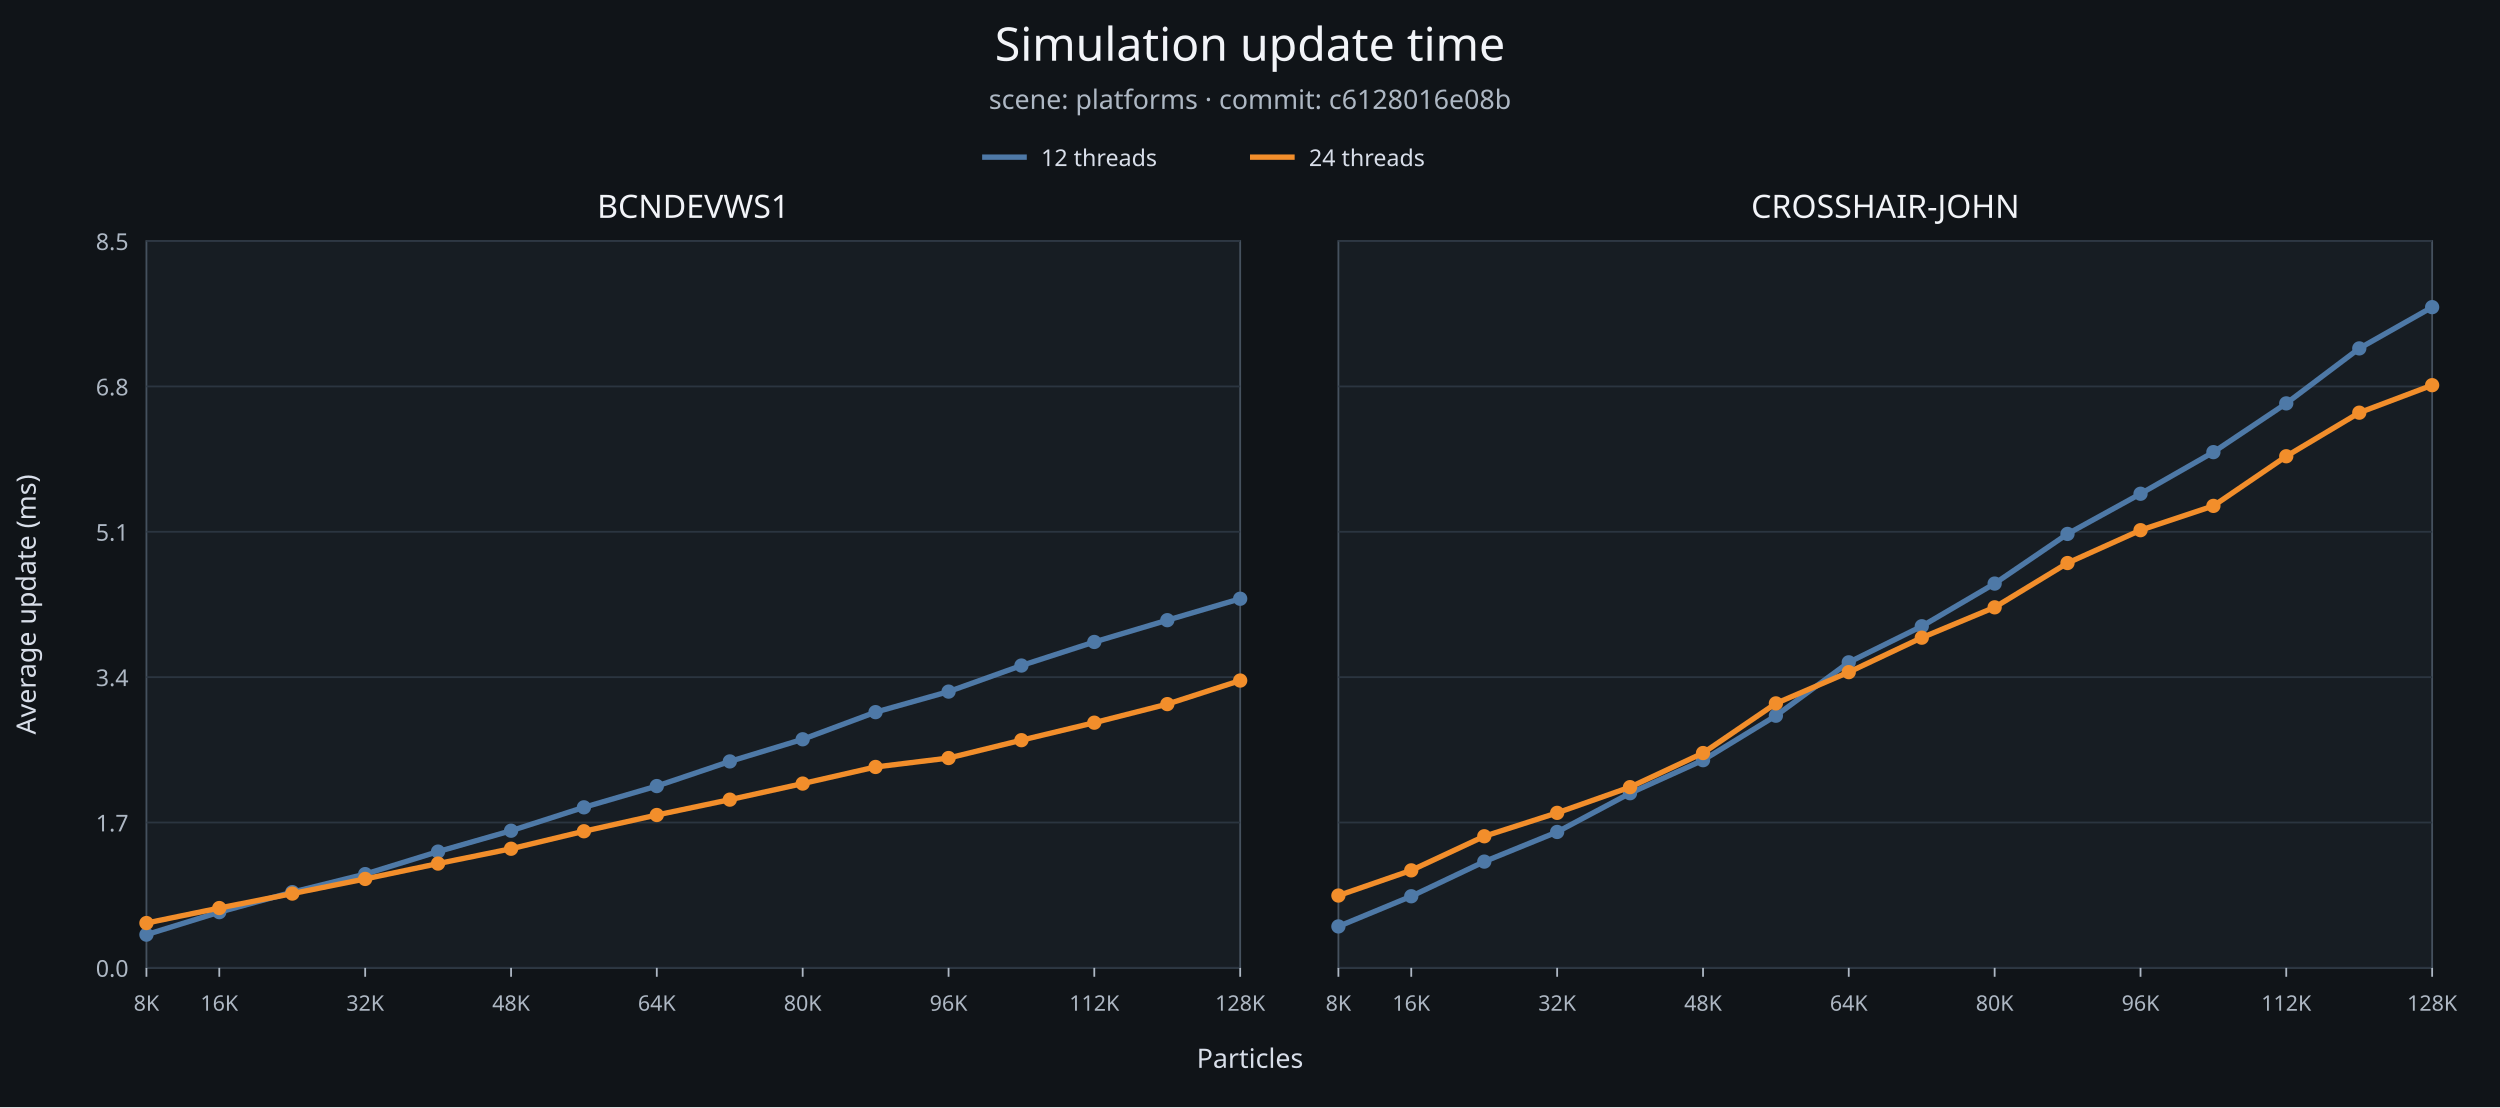
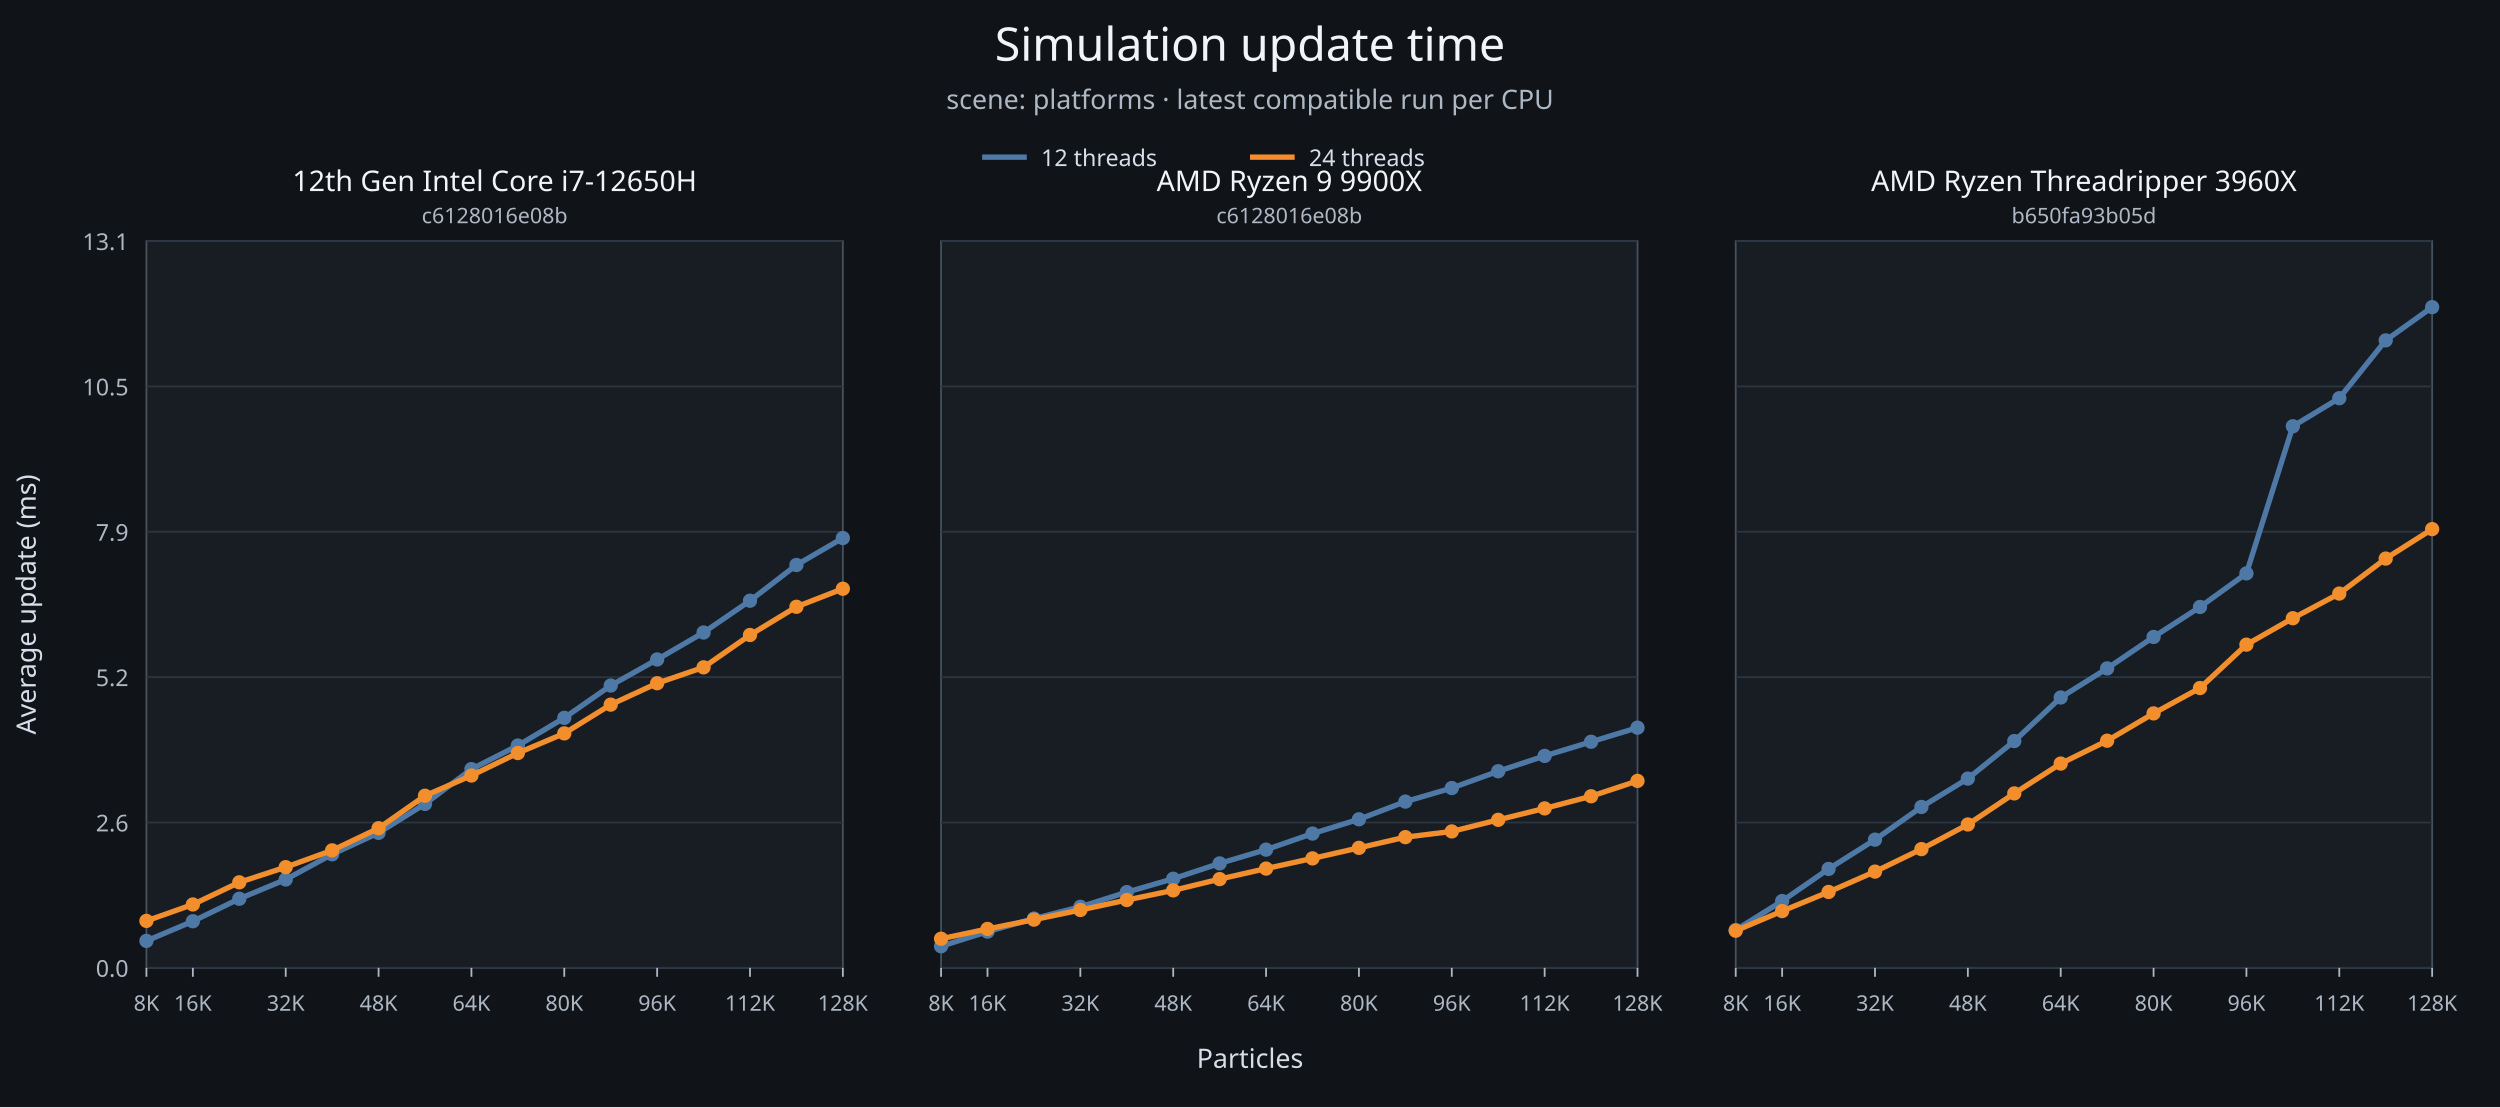
<svg xmlns="http://www.w3.org/2000/svg" width="1400" height="620" viewBox="0 0 1400 620">
  <rect width="100%" height="100%" fill="#101418" />
  <text x="700.0" y="34.0" fill="#f2f4f8" text-anchor="middle" font-size="26" font-family="sans-serif">Simulation update time</text>
-   <text x="700.0" y="61.0" fill="#aeb8c4" text-anchor="middle" font-size="15" font-family="sans-serif">scene: platforms · commit: c6128016e08b</text>
+   <text x="700.0" y="61.0" fill="#aeb8c4" text-anchor="middle" font-size="15" font-family="sans-serif">scene: platforms · latest compatible run per CPU</text>
  <line x1="550.0" y1="88" x2="575.0" y2="88" stroke="#4e79a7" stroke-width="3" />
  <text x="583.0" y="93.0" fill="#d8dee9" font-size="13" font-family="sans-serif">12 threads</text>
  <line x1="700.0" y1="88" x2="725.0" y2="88" stroke="#f28e2b" stroke-width="3" />
  <text x="733.0" y="93.0" fill="#d8dee9" font-size="13" font-family="sans-serif">24 threads</text>
-   <rect x="82.0" y="135" width="612.5" height="407" fill="#171d23" stroke="#45515e" />
-   <text x="388.2" y="122.0" fill="#f2f4f8" text-anchor="middle" font-size="18" font-family="sans-serif">BCNDEVWS1</text>
-   <line x1="82.0" y1="542.0" x2="694.5" y2="542.0" stroke="#2b3540" />
+   <rect x="82.0" y="135" width="390.0" height="407" fill="#171d23" stroke="#45515e" />
+   <text x="277.0" y="107.0" fill="#f2f4f8" text-anchor="middle" font-size="16" font-family="sans-serif">12th Gen Intel Core i7-12650H</text>
+   <text x="277.0" y="125.0" fill="#aeb8c4" text-anchor="middle" font-size="12" font-family="sans-serif">c6128016e08b</text>
+   <line x1="82.0" y1="542.0" x2="472.0" y2="542.0" stroke="#2b3540" />
  <text x="72.0" y="547.0" fill="#aeb8c4" text-anchor="end" font-size="13" font-family="sans-serif">0.0</text>
-   <line x1="82.0" y1="460.6" x2="694.5" y2="460.6" stroke="#2b3540" />
-   <text x="72.0" y="465.6" fill="#aeb8c4" text-anchor="end" font-size="13" font-family="sans-serif">1.7</text>
-   <line x1="82.0" y1="379.2" x2="694.5" y2="379.2" stroke="#2b3540" />
-   <text x="72.0" y="384.2" fill="#aeb8c4" text-anchor="end" font-size="13" font-family="sans-serif">3.4</text>
-   <line x1="82.0" y1="297.8" x2="694.5" y2="297.8" stroke="#2b3540" />
-   <text x="72.0" y="302.8" fill="#aeb8c4" text-anchor="end" font-size="13" font-family="sans-serif">5.1</text>
-   <line x1="82.0" y1="216.4" x2="694.5" y2="216.4" stroke="#2b3540" />
-   <text x="72.0" y="221.4" fill="#aeb8c4" text-anchor="end" font-size="13" font-family="sans-serif">6.8</text>
-   <line x1="82.0" y1="135.0" x2="694.5" y2="135.0" stroke="#2b3540" />
-   <text x="72.0" y="140.0" fill="#aeb8c4" text-anchor="end" font-size="13" font-family="sans-serif">8.5</text>
+   <line x1="82.0" y1="460.6" x2="472.0" y2="460.6" stroke="#2b3540" />
+   <text x="72.0" y="465.6" fill="#aeb8c4" text-anchor="end" font-size="13" font-family="sans-serif">2.6</text>
+   <line x1="82.0" y1="379.2" x2="472.0" y2="379.2" stroke="#2b3540" />
+   <text x="72.0" y="384.2" fill="#aeb8c4" text-anchor="end" font-size="13" font-family="sans-serif">5.2</text>
+   <line x1="82.0" y1="297.8" x2="472.0" y2="297.8" stroke="#2b3540" />
+   <text x="72.0" y="302.8" fill="#aeb8c4" text-anchor="end" font-size="13" font-family="sans-serif">7.9</text>
+   <line x1="82.0" y1="216.4" x2="472.0" y2="216.4" stroke="#2b3540" />
+   <text x="72.0" y="221.4" fill="#aeb8c4" text-anchor="end" font-size="13" font-family="sans-serif">10.5</text>
+   <line x1="82.0" y1="135.0" x2="472.0" y2="135.0" stroke="#2b3540" />
+   <text x="72.0" y="140.0" fill="#aeb8c4" text-anchor="end" font-size="13" font-family="sans-serif">13.1</text>
  <line x1="82.0" y1="542.0" x2="82.0" y2="547.0" stroke="#aeb8c4" />
  <text x="82.0" y="566.0" fill="#aeb8c4" text-anchor="middle" font-size="12" font-family="sans-serif">8K</text>
-   <line x1="122.8" y1="542.0" x2="122.8" y2="547.0" stroke="#aeb8c4" />
-   <text x="122.8" y="566.0" fill="#aeb8c4" text-anchor="middle" font-size="12" font-family="sans-serif">16K</text>
-   <line x1="204.5" y1="542.0" x2="204.5" y2="547.0" stroke="#aeb8c4" />
-   <text x="204.5" y="566.0" fill="#aeb8c4" text-anchor="middle" font-size="12" font-family="sans-serif">32K</text>
-   <line x1="286.2" y1="542.0" x2="286.2" y2="547.0" stroke="#aeb8c4" />
-   <text x="286.2" y="566.0" fill="#aeb8c4" text-anchor="middle" font-size="12" font-family="sans-serif">48K</text>
-   <line x1="367.8" y1="542.0" x2="367.8" y2="547.0" stroke="#aeb8c4" />
-   <text x="367.8" y="566.0" fill="#aeb8c4" text-anchor="middle" font-size="12" font-family="sans-serif">64K</text>
-   <line x1="449.5" y1="542.0" x2="449.5" y2="547.0" stroke="#aeb8c4" />
-   <text x="449.5" y="566.0" fill="#aeb8c4" text-anchor="middle" font-size="12" font-family="sans-serif">80K</text>
-   <line x1="531.2" y1="542.0" x2="531.2" y2="547.0" stroke="#aeb8c4" />
-   <text x="531.2" y="566.0" fill="#aeb8c4" text-anchor="middle" font-size="12" font-family="sans-serif">96K</text>
-   <line x1="612.8" y1="542.0" x2="612.8" y2="547.0" stroke="#aeb8c4" />
-   <text x="612.8" y="566.0" fill="#aeb8c4" text-anchor="middle" font-size="12" font-family="sans-serif">112K</text>
-   <line x1="694.5" y1="542.0" x2="694.5" y2="547.0" stroke="#aeb8c4" />
-   <text x="694.5" y="566.0" fill="#aeb8c4" text-anchor="middle" font-size="12" font-family="sans-serif">128K</text>
-   <polyline points="82.0,523.4 122.8,510.8 163.7,499.6 204.5,489.5 245.3,476.9 286.2,465.2 327.0,452.1 367.8,440.2 408.7,426.4 449.5,414.0 490.3,398.8 531.2,387.3 572.0,372.7 612.8,359.5 653.7,347.3 694.5,335.3" fill="none" stroke="#4e79a7" stroke-width="3" />
-   <circle cx="82.0" cy="523.4" r="4" fill="#4e79a7" />
-   <circle cx="122.8" cy="510.8" r="4" fill="#4e79a7" />
-   <circle cx="163.7" cy="499.6" r="4" fill="#4e79a7" />
-   <circle cx="204.5" cy="489.5" r="4" fill="#4e79a7" />
-   <circle cx="245.3" cy="476.9" r="4" fill="#4e79a7" />
-   <circle cx="286.2" cy="465.2" r="4" fill="#4e79a7" />
-   <circle cx="327.0" cy="452.1" r="4" fill="#4e79a7" />
-   <circle cx="367.8" cy="440.2" r="4" fill="#4e79a7" />
-   <circle cx="408.7" cy="426.4" r="4" fill="#4e79a7" />
-   <circle cx="449.5" cy="414.0" r="4" fill="#4e79a7" />
-   <circle cx="490.3" cy="398.8" r="4" fill="#4e79a7" />
-   <circle cx="531.2" cy="387.3" r="4" fill="#4e79a7" />
-   <circle cx="572.0" cy="372.7" r="4" fill="#4e79a7" />
-   <circle cx="612.8" cy="359.5" r="4" fill="#4e79a7" />
-   <circle cx="653.7" cy="347.3" r="4" fill="#4e79a7" />
-   <circle cx="694.5" cy="335.3" r="4" fill="#4e79a7" />
-   <polyline points="82.0,516.9 122.8,508.5 163.7,500.4 204.5,492.2 245.3,483.6 286.2,475.3 327.0,465.5 367.8,456.4 408.7,447.8 449.5,438.8 490.3,429.5 531.2,424.5 572.0,414.5 612.8,404.7 653.7,394.3 694.5,381.1" fill="none" stroke="#f28e2b" stroke-width="3" />
-   <circle cx="82.0" cy="516.9" r="4" fill="#f28e2b" />
-   <circle cx="122.8" cy="508.5" r="4" fill="#f28e2b" />
-   <circle cx="163.7" cy="500.4" r="4" fill="#f28e2b" />
-   <circle cx="204.5" cy="492.2" r="4" fill="#f28e2b" />
-   <circle cx="245.3" cy="483.6" r="4" fill="#f28e2b" />
-   <circle cx="286.2" cy="475.3" r="4" fill="#f28e2b" />
-   <circle cx="327.0" cy="465.5" r="4" fill="#f28e2b" />
-   <circle cx="367.8" cy="456.4" r="4" fill="#f28e2b" />
-   <circle cx="408.7" cy="447.8" r="4" fill="#f28e2b" />
-   <circle cx="449.5" cy="438.8" r="4" fill="#f28e2b" />
-   <circle cx="490.3" cy="429.5" r="4" fill="#f28e2b" />
-   <circle cx="531.2" cy="424.5" r="4" fill="#f28e2b" />
-   <circle cx="572.0" cy="414.5" r="4" fill="#f28e2b" />
-   <circle cx="612.8" cy="404.7" r="4" fill="#f28e2b" />
-   <circle cx="653.7" cy="394.3" r="4" fill="#f28e2b" />
-   <circle cx="694.5" cy="381.1" r="4" fill="#f28e2b" />
-   <rect x="749.5" y="135" width="612.5" height="407" fill="#171d23" stroke="#45515e" />
-   <text x="1055.8" y="122.0" fill="#f2f4f8" text-anchor="middle" font-size="18" font-family="sans-serif">CROSSHAIR-JOHN</text>
-   <line x1="749.5" y1="542.0" x2="1362.0" y2="542.0" stroke="#2b3540" />
-   <line x1="749.5" y1="460.6" x2="1362.0" y2="460.6" stroke="#2b3540" />
-   <line x1="749.5" y1="379.2" x2="1362.0" y2="379.2" stroke="#2b3540" />
-   <line x1="749.5" y1="297.8" x2="1362.0" y2="297.8" stroke="#2b3540" />
-   <line x1="749.5" y1="216.4" x2="1362.0" y2="216.4" stroke="#2b3540" />
-   <line x1="749.5" y1="135.0" x2="1362.0" y2="135.0" stroke="#2b3540" />
-   <line x1="749.5" y1="542.0" x2="749.5" y2="547.0" stroke="#aeb8c4" />
-   <text x="749.5" y="566.0" fill="#aeb8c4" text-anchor="middle" font-size="12" font-family="sans-serif">8K</text>
-   <line x1="790.3" y1="542.0" x2="790.3" y2="547.0" stroke="#aeb8c4" />
-   <text x="790.3" y="566.0" fill="#aeb8c4" text-anchor="middle" font-size="12" font-family="sans-serif">16K</text>
-   <line x1="872.0" y1="542.0" x2="872.0" y2="547.0" stroke="#aeb8c4" />
-   <text x="872.0" y="566.0" fill="#aeb8c4" text-anchor="middle" font-size="12" font-family="sans-serif">32K</text>
-   <line x1="953.7" y1="542.0" x2="953.7" y2="547.0" stroke="#aeb8c4" />
-   <text x="953.7" y="566.0" fill="#aeb8c4" text-anchor="middle" font-size="12" font-family="sans-serif">48K</text>
-   <line x1="1035.3" y1="542.0" x2="1035.3" y2="547.0" stroke="#aeb8c4" />
-   <text x="1035.3" y="566.0" fill="#aeb8c4" text-anchor="middle" font-size="12" font-family="sans-serif">64K</text>
-   <line x1="1117.0" y1="542.0" x2="1117.0" y2="547.0" stroke="#aeb8c4" />
-   <text x="1117.0" y="566.0" fill="#aeb8c4" text-anchor="middle" font-size="12" font-family="sans-serif">80K</text>
-   <line x1="1198.7" y1="542.0" x2="1198.7" y2="547.0" stroke="#aeb8c4" />
-   <text x="1198.7" y="566.0" fill="#aeb8c4" text-anchor="middle" font-size="12" font-family="sans-serif">96K</text>
-   <line x1="1280.3" y1="542.0" x2="1280.3" y2="547.0" stroke="#aeb8c4" />
-   <text x="1280.3" y="566.0" fill="#aeb8c4" text-anchor="middle" font-size="12" font-family="sans-serif">112K</text>
+   <line x1="108.0" y1="542.0" x2="108.0" y2="547.0" stroke="#aeb8c4" />
+   <text x="108.0" y="566.0" fill="#aeb8c4" text-anchor="middle" font-size="12" font-family="sans-serif">16K</text>
+   <line x1="160.0" y1="542.0" x2="160.0" y2="547.0" stroke="#aeb8c4" />
+   <text x="160.0" y="566.0" fill="#aeb8c4" text-anchor="middle" font-size="12" font-family="sans-serif">32K</text>
+   <line x1="212.0" y1="542.0" x2="212.0" y2="547.0" stroke="#aeb8c4" />
+   <text x="212.0" y="566.0" fill="#aeb8c4" text-anchor="middle" font-size="12" font-family="sans-serif">48K</text>
+   <line x1="264.0" y1="542.0" x2="264.0" y2="547.0" stroke="#aeb8c4" />
+   <text x="264.0" y="566.0" fill="#aeb8c4" text-anchor="middle" font-size="12" font-family="sans-serif">64K</text>
+   <line x1="316.0" y1="542.0" x2="316.0" y2="547.0" stroke="#aeb8c4" />
+   <text x="316.0" y="566.0" fill="#aeb8c4" text-anchor="middle" font-size="12" font-family="sans-serif">80K</text>
+   <line x1="368.0" y1="542.0" x2="368.0" y2="547.0" stroke="#aeb8c4" />
+   <text x="368.0" y="566.0" fill="#aeb8c4" text-anchor="middle" font-size="12" font-family="sans-serif">96K</text>
+   <line x1="420.0" y1="542.0" x2="420.0" y2="547.0" stroke="#aeb8c4" />
+   <text x="420.0" y="566.0" fill="#aeb8c4" text-anchor="middle" font-size="12" font-family="sans-serif">112K</text>
+   <line x1="472.0" y1="542.0" x2="472.0" y2="547.0" stroke="#aeb8c4" />
+   <text x="472.0" y="566.0" fill="#aeb8c4" text-anchor="middle" font-size="12" font-family="sans-serif">128K</text>
+   <polyline points="82.0,526.9 108.0,515.9 134.0,503.3 160.0,492.5 186.0,478.4 212.0,466.4 238.0,450.2 264.0,430.7 290.0,417.5 316.0,402.0 342.0,383.9 368.0,369.3 394.0,354.2 420.0,336.4 446.0,316.4 472.0,301.3" fill="none" stroke="#4e79a7" stroke-width="3" />
+   <circle cx="82.0" cy="526.9" r="4" fill="#4e79a7" />
+   <circle cx="108.0" cy="515.9" r="4" fill="#4e79a7" />
+   <circle cx="134.0" cy="503.3" r="4" fill="#4e79a7" />
+   <circle cx="160.0" cy="492.5" r="4" fill="#4e79a7" />
+   <circle cx="186.0" cy="478.4" r="4" fill="#4e79a7" />
+   <circle cx="212.0" cy="466.4" r="4" fill="#4e79a7" />
+   <circle cx="238.0" cy="450.2" r="4" fill="#4e79a7" />
+   <circle cx="264.0" cy="430.7" r="4" fill="#4e79a7" />
+   <circle cx="290.0" cy="417.5" r="4" fill="#4e79a7" />
+   <circle cx="316.0" cy="402.0" r="4" fill="#4e79a7" />
+   <circle cx="342.0" cy="383.9" r="4" fill="#4e79a7" />
+   <circle cx="368.0" cy="369.3" r="4" fill="#4e79a7" />
+   <circle cx="394.0" cy="354.2" r="4" fill="#4e79a7" />
+   <circle cx="420.0" cy="336.4" r="4" fill="#4e79a7" />
+   <circle cx="446.0" cy="316.4" r="4" fill="#4e79a7" />
+   <circle cx="472.0" cy="301.3" r="4" fill="#4e79a7" />
+   <polyline points="82.0,515.7 108.0,506.5 134.0,494.1 160.0,485.6 186.0,476.2 212.0,463.8 238.0,445.6 264.0,434.3 290.0,421.7 316.0,410.7 342.0,394.6 368.0,382.6 394.0,373.7 420.0,355.6 446.0,339.8 472.0,329.7" fill="none" stroke="#f28e2b" stroke-width="3" />
+   <circle cx="82.0" cy="515.7" r="4" fill="#f28e2b" />
+   <circle cx="108.0" cy="506.5" r="4" fill="#f28e2b" />
+   <circle cx="134.0" cy="494.1" r="4" fill="#f28e2b" />
+   <circle cx="160.0" cy="485.6" r="4" fill="#f28e2b" />
+   <circle cx="186.0" cy="476.2" r="4" fill="#f28e2b" />
+   <circle cx="212.0" cy="463.8" r="4" fill="#f28e2b" />
+   <circle cx="238.0" cy="445.6" r="4" fill="#f28e2b" />
+   <circle cx="264.0" cy="434.3" r="4" fill="#f28e2b" />
+   <circle cx="290.0" cy="421.7" r="4" fill="#f28e2b" />
+   <circle cx="316.0" cy="410.7" r="4" fill="#f28e2b" />
+   <circle cx="342.0" cy="394.6" r="4" fill="#f28e2b" />
+   <circle cx="368.0" cy="382.6" r="4" fill="#f28e2b" />
+   <circle cx="394.0" cy="373.7" r="4" fill="#f28e2b" />
+   <circle cx="420.0" cy="355.6" r="4" fill="#f28e2b" />
+   <circle cx="446.0" cy="339.8" r="4" fill="#f28e2b" />
+   <circle cx="472.0" cy="329.7" r="4" fill="#f28e2b" />
+   <rect x="527.0" y="135" width="390.0" height="407" fill="#171d23" stroke="#45515e" />
+   <text x="722.0" y="107.0" fill="#f2f4f8" text-anchor="middle" font-size="16" font-family="sans-serif">AMD Ryzen 9 9900X</text>
+   <text x="722.0" y="125.0" fill="#aeb8c4" text-anchor="middle" font-size="12" font-family="sans-serif">c6128016e08b</text>
+   <line x1="527.0" y1="542.0" x2="917.0" y2="542.0" stroke="#2b3540" />
+   <line x1="527.0" y1="460.6" x2="917.0" y2="460.6" stroke="#2b3540" />
+   <line x1="527.0" y1="379.2" x2="917.0" y2="379.2" stroke="#2b3540" />
+   <line x1="527.0" y1="297.8" x2="917.0" y2="297.8" stroke="#2b3540" />
+   <line x1="527.0" y1="216.4" x2="917.0" y2="216.4" stroke="#2b3540" />
+   <line x1="527.0" y1="135.0" x2="917.0" y2="135.0" stroke="#2b3540" />
+   <line x1="527.0" y1="542.0" x2="527.0" y2="547.0" stroke="#aeb8c4" />
+   <text x="527.0" y="566.0" fill="#aeb8c4" text-anchor="middle" font-size="12" font-family="sans-serif">8K</text>
+   <line x1="553.0" y1="542.0" x2="553.0" y2="547.0" stroke="#aeb8c4" />
+   <text x="553.0" y="566.0" fill="#aeb8c4" text-anchor="middle" font-size="12" font-family="sans-serif">16K</text>
+   <line x1="605.0" y1="542.0" x2="605.0" y2="547.0" stroke="#aeb8c4" />
+   <text x="605.0" y="566.0" fill="#aeb8c4" text-anchor="middle" font-size="12" font-family="sans-serif">32K</text>
+   <line x1="657.0" y1="542.0" x2="657.0" y2="547.0" stroke="#aeb8c4" />
+   <text x="657.0" y="566.0" fill="#aeb8c4" text-anchor="middle" font-size="12" font-family="sans-serif">48K</text>
+   <line x1="709.0" y1="542.0" x2="709.0" y2="547.0" stroke="#aeb8c4" />
+   <text x="709.0" y="566.0" fill="#aeb8c4" text-anchor="middle" font-size="12" font-family="sans-serif">64K</text>
+   <line x1="761.0" y1="542.0" x2="761.0" y2="547.0" stroke="#aeb8c4" />
+   <text x="761.0" y="566.0" fill="#aeb8c4" text-anchor="middle" font-size="12" font-family="sans-serif">80K</text>
+   <line x1="813.0" y1="542.0" x2="813.0" y2="547.0" stroke="#aeb8c4" />
+   <text x="813.0" y="566.0" fill="#aeb8c4" text-anchor="middle" font-size="12" font-family="sans-serif">96K</text>
+   <line x1="865.0" y1="542.0" x2="865.0" y2="547.0" stroke="#aeb8c4" />
+   <text x="865.0" y="566.0" fill="#aeb8c4" text-anchor="middle" font-size="12" font-family="sans-serif">112K</text>
+   <line x1="917.0" y1="542.0" x2="917.0" y2="547.0" stroke="#aeb8c4" />
+   <text x="917.0" y="566.0" fill="#aeb8c4" text-anchor="middle" font-size="12" font-family="sans-serif">128K</text>
+   <polyline points="527.0,529.9 553.0,521.7 579.0,514.4 605.0,507.8 631.0,499.6 657.0,492.1 683.0,483.5 709.0,475.8 735.0,466.8 761.0,458.8 787.0,448.9 813.0,441.3 839.0,431.9 865.0,423.3 891.0,415.4 917.0,407.5" fill="none" stroke="#4e79a7" stroke-width="3" />
+   <circle cx="527.0" cy="529.9" r="4" fill="#4e79a7" />
+   <circle cx="553.0" cy="521.7" r="4" fill="#4e79a7" />
+   <circle cx="579.0" cy="514.4" r="4" fill="#4e79a7" />
+   <circle cx="605.0" cy="507.8" r="4" fill="#4e79a7" />
+   <circle cx="631.0" cy="499.6" r="4" fill="#4e79a7" />
+   <circle cx="657.0" cy="492.1" r="4" fill="#4e79a7" />
+   <circle cx="683.0" cy="483.5" r="4" fill="#4e79a7" />
+   <circle cx="709.0" cy="475.8" r="4" fill="#4e79a7" />
+   <circle cx="735.0" cy="466.8" r="4" fill="#4e79a7" />
+   <circle cx="761.0" cy="458.8" r="4" fill="#4e79a7" />
+   <circle cx="787.0" cy="448.9" r="4" fill="#4e79a7" />
+   <circle cx="813.0" cy="441.3" r="4" fill="#4e79a7" />
+   <circle cx="839.0" cy="431.9" r="4" fill="#4e79a7" />
+   <circle cx="865.0" cy="423.3" r="4" fill="#4e79a7" />
+   <circle cx="891.0" cy="415.4" r="4" fill="#4e79a7" />
+   <circle cx="917.0" cy="407.5" r="4" fill="#4e79a7" />
+   <polyline points="527.0,525.7 553.0,520.2 579.0,515.0 605.0,509.6 631.0,504.0 657.0,498.6 683.0,492.3 709.0,486.4 735.0,480.7 761.0,474.8 787.0,468.8 813.0,465.6 839.0,459.1 865.0,452.7 891.0,445.9 917.0,437.3" fill="none" stroke="#f28e2b" stroke-width="3" />
+   <circle cx="527.0" cy="525.7" r="4" fill="#f28e2b" />
+   <circle cx="553.0" cy="520.2" r="4" fill="#f28e2b" />
+   <circle cx="579.0" cy="515.0" r="4" fill="#f28e2b" />
+   <circle cx="605.0" cy="509.6" r="4" fill="#f28e2b" />
+   <circle cx="631.0" cy="504.0" r="4" fill="#f28e2b" />
+   <circle cx="657.0" cy="498.6" r="4" fill="#f28e2b" />
+   <circle cx="683.0" cy="492.3" r="4" fill="#f28e2b" />
+   <circle cx="709.0" cy="486.4" r="4" fill="#f28e2b" />
+   <circle cx="735.0" cy="480.7" r="4" fill="#f28e2b" />
+   <circle cx="761.0" cy="474.8" r="4" fill="#f28e2b" />
+   <circle cx="787.0" cy="468.8" r="4" fill="#f28e2b" />
+   <circle cx="813.0" cy="465.6" r="4" fill="#f28e2b" />
+   <circle cx="839.0" cy="459.1" r="4" fill="#f28e2b" />
+   <circle cx="865.0" cy="452.7" r="4" fill="#f28e2b" />
+   <circle cx="891.0" cy="445.9" r="4" fill="#f28e2b" />
+   <circle cx="917.0" cy="437.3" r="4" fill="#f28e2b" />
+   <rect x="972.0" y="135" width="390.0" height="407" fill="#171d23" stroke="#45515e" />
+   <text x="1167.0" y="107.0" fill="#f2f4f8" text-anchor="middle" font-size="16" font-family="sans-serif">AMD Ryzen Threadripper 3960X</text>
+   <text x="1167.0" y="125.0" fill="#aeb8c4" text-anchor="middle" font-size="12" font-family="sans-serif">b650fa93b05d</text>
+   <line x1="972.0" y1="542.0" x2="1362.0" y2="542.0" stroke="#2b3540" />
+   <line x1="972.0" y1="460.6" x2="1362.0" y2="460.6" stroke="#2b3540" />
+   <line x1="972.0" y1="379.2" x2="1362.0" y2="379.2" stroke="#2b3540" />
+   <line x1="972.0" y1="297.8" x2="1362.0" y2="297.8" stroke="#2b3540" />
+   <line x1="972.0" y1="216.4" x2="1362.0" y2="216.4" stroke="#2b3540" />
+   <line x1="972.0" y1="135.0" x2="1362.0" y2="135.0" stroke="#2b3540" />
+   <line x1="972.0" y1="542.0" x2="972.0" y2="547.0" stroke="#aeb8c4" />
+   <text x="972.0" y="566.0" fill="#aeb8c4" text-anchor="middle" font-size="12" font-family="sans-serif">8K</text>
+   <line x1="998.0" y1="542.0" x2="998.0" y2="547.0" stroke="#aeb8c4" />
+   <text x="998.0" y="566.0" fill="#aeb8c4" text-anchor="middle" font-size="12" font-family="sans-serif">16K</text>
+   <line x1="1050.0" y1="542.0" x2="1050.0" y2="547.0" stroke="#aeb8c4" />
+   <text x="1050.0" y="566.0" fill="#aeb8c4" text-anchor="middle" font-size="12" font-family="sans-serif">32K</text>
+   <line x1="1102.0" y1="542.0" x2="1102.0" y2="547.0" stroke="#aeb8c4" />
+   <text x="1102.0" y="566.0" fill="#aeb8c4" text-anchor="middle" font-size="12" font-family="sans-serif">48K</text>
+   <line x1="1154.0" y1="542.0" x2="1154.0" y2="547.0" stroke="#aeb8c4" />
+   <text x="1154.0" y="566.0" fill="#aeb8c4" text-anchor="middle" font-size="12" font-family="sans-serif">64K</text>
+   <line x1="1206.0" y1="542.0" x2="1206.0" y2="547.0" stroke="#aeb8c4" />
+   <text x="1206.0" y="566.0" fill="#aeb8c4" text-anchor="middle" font-size="12" font-family="sans-serif">80K</text>
+   <line x1="1258.0" y1="542.0" x2="1258.0" y2="547.0" stroke="#aeb8c4" />
+   <text x="1258.0" y="566.0" fill="#aeb8c4" text-anchor="middle" font-size="12" font-family="sans-serif">96K</text>
+   <line x1="1310.0" y1="542.0" x2="1310.0" y2="547.0" stroke="#aeb8c4" />
+   <text x="1310.0" y="566.0" fill="#aeb8c4" text-anchor="middle" font-size="12" font-family="sans-serif">112K</text>
  <line x1="1362.0" y1="542.0" x2="1362.0" y2="547.0" stroke="#aeb8c4" />
  <text x="1362.0" y="566.0" fill="#aeb8c4" text-anchor="middle" font-size="12" font-family="sans-serif">128K</text>
-   <polyline points="749.5,518.8 790.3,501.9 831.2,482.5 872.0,465.9 912.8,444.2 953.7,425.7 994.5,400.8 1035.3,370.9 1076.2,350.7 1117.0,326.8 1157.8,299.0 1198.7,276.5 1239.5,253.2 1280.3,225.9 1321.2,195.1 1362.0,172.0" fill="none" stroke="#4e79a7" stroke-width="3" />
-   <circle cx="749.5" cy="518.8" r="4" fill="#4e79a7" />
-   <circle cx="790.3" cy="501.9" r="4" fill="#4e79a7" />
-   <circle cx="831.2" cy="482.5" r="4" fill="#4e79a7" />
-   <circle cx="872.0" cy="465.9" r="4" fill="#4e79a7" />
-   <circle cx="912.8" cy="444.2" r="4" fill="#4e79a7" />
-   <circle cx="953.7" cy="425.7" r="4" fill="#4e79a7" />
-   <circle cx="994.5" cy="400.8" r="4" fill="#4e79a7" />
-   <circle cx="1035.3" cy="370.9" r="4" fill="#4e79a7" />
-   <circle cx="1076.2" cy="350.7" r="4" fill="#4e79a7" />
-   <circle cx="1117.0" cy="326.8" r="4" fill="#4e79a7" />
-   <circle cx="1157.8" cy="299.0" r="4" fill="#4e79a7" />
-   <circle cx="1198.7" cy="276.5" r="4" fill="#4e79a7" />
-   <circle cx="1239.5" cy="253.2" r="4" fill="#4e79a7" />
-   <circle cx="1280.3" cy="225.9" r="4" fill="#4e79a7" />
-   <circle cx="1321.2" cy="195.1" r="4" fill="#4e79a7" />
+   <polyline points="972.0,520.8 998.0,504.6 1024.0,486.6 1050.0,470.2 1076.0,451.9 1102.0,436.0 1128.0,415.0 1154.0,390.6 1180.0,374.3 1206.0,356.7 1232.0,339.9 1258.0,321.1 1284.0,238.7 1310.0,223.0 1336.0,190.6 1362.0,172.0" fill="none" stroke="#4e79a7" stroke-width="3" />
+   <circle cx="972.0" cy="520.8" r="4" fill="#4e79a7" />
+   <circle cx="998.0" cy="504.6" r="4" fill="#4e79a7" />
+   <circle cx="1024.0" cy="486.6" r="4" fill="#4e79a7" />
+   <circle cx="1050.0" cy="470.2" r="4" fill="#4e79a7" />
+   <circle cx="1076.0" cy="451.9" r="4" fill="#4e79a7" />
+   <circle cx="1102.0" cy="436.0" r="4" fill="#4e79a7" />
+   <circle cx="1128.0" cy="415.0" r="4" fill="#4e79a7" />
+   <circle cx="1154.0" cy="390.6" r="4" fill="#4e79a7" />
+   <circle cx="1180.0" cy="374.3" r="4" fill="#4e79a7" />
+   <circle cx="1206.0" cy="356.7" r="4" fill="#4e79a7" />
+   <circle cx="1232.0" cy="339.9" r="4" fill="#4e79a7" />
+   <circle cx="1258.0" cy="321.1" r="4" fill="#4e79a7" />
+   <circle cx="1284.0" cy="238.7" r="4" fill="#4e79a7" />
+   <circle cx="1310.0" cy="223.0" r="4" fill="#4e79a7" />
+   <circle cx="1336.0" cy="190.6" r="4" fill="#4e79a7" />
  <circle cx="1362.0" cy="172.0" r="4" fill="#4e79a7" />
-   <polyline points="749.5,501.5 790.3,487.4 831.2,468.3 872.0,455.2 912.8,440.8 953.7,421.7 994.5,393.9 1035.3,376.4 1076.2,357.1 1117.0,340.1 1157.8,315.3 1198.7,296.9 1239.5,283.3 1280.3,255.5 1321.2,231.1 1362.0,215.7" fill="none" stroke="#f28e2b" stroke-width="3" />
-   <circle cx="749.5" cy="501.5" r="4" fill="#f28e2b" />
-   <circle cx="790.3" cy="487.4" r="4" fill="#f28e2b" />
-   <circle cx="831.2" cy="468.3" r="4" fill="#f28e2b" />
-   <circle cx="872.0" cy="455.2" r="4" fill="#f28e2b" />
-   <circle cx="912.8" cy="440.8" r="4" fill="#f28e2b" />
-   <circle cx="953.7" cy="421.7" r="4" fill="#f28e2b" />
-   <circle cx="994.5" cy="393.9" r="4" fill="#f28e2b" />
-   <circle cx="1035.3" cy="376.4" r="4" fill="#f28e2b" />
-   <circle cx="1076.2" cy="357.1" r="4" fill="#f28e2b" />
-   <circle cx="1117.0" cy="340.1" r="4" fill="#f28e2b" />
-   <circle cx="1157.8" cy="315.3" r="4" fill="#f28e2b" />
-   <circle cx="1198.7" cy="296.9" r="4" fill="#f28e2b" />
-   <circle cx="1239.5" cy="283.3" r="4" fill="#f28e2b" />
-   <circle cx="1280.3" cy="255.5" r="4" fill="#f28e2b" />
-   <circle cx="1321.2" cy="231.1" r="4" fill="#f28e2b" />
-   <circle cx="1362.0" cy="215.7" r="4" fill="#f28e2b" />
+   <polyline points="972.0,521.2 998.0,510.2 1024.0,499.5 1050.0,488.1 1076.0,475.5 1102.0,461.7 1128.0,444.3 1154.0,427.6 1180.0,414.8 1206.0,399.5 1232.0,385.3 1258.0,361.0 1284.0,346.2 1310.0,332.4 1336.0,312.8 1362.0,296.3" fill="none" stroke="#f28e2b" stroke-width="3" />
+   <circle cx="972.0" cy="521.2" r="4" fill="#f28e2b" />
+   <circle cx="998.0" cy="510.2" r="4" fill="#f28e2b" />
+   <circle cx="1024.0" cy="499.5" r="4" fill="#f28e2b" />
+   <circle cx="1050.0" cy="488.1" r="4" fill="#f28e2b" />
+   <circle cx="1076.0" cy="475.5" r="4" fill="#f28e2b" />
+   <circle cx="1102.0" cy="461.7" r="4" fill="#f28e2b" />
+   <circle cx="1128.0" cy="444.3" r="4" fill="#f28e2b" />
+   <circle cx="1154.0" cy="427.6" r="4" fill="#f28e2b" />
+   <circle cx="1180.0" cy="414.8" r="4" fill="#f28e2b" />
+   <circle cx="1206.0" cy="399.5" r="4" fill="#f28e2b" />
+   <circle cx="1232.0" cy="385.3" r="4" fill="#f28e2b" />
+   <circle cx="1258.0" cy="361.0" r="4" fill="#f28e2b" />
+   <circle cx="1284.0" cy="346.2" r="4" fill="#f28e2b" />
+   <circle cx="1310.0" cy="332.4" r="4" fill="#f28e2b" />
+   <circle cx="1336.0" cy="312.8" r="4" fill="#f28e2b" />
+   <circle cx="1362.0" cy="296.3" r="4" fill="#f28e2b" />
  <text x="700.0" y="598.0" fill="#d8dee9" text-anchor="middle" font-size="15" font-family="sans-serif">Particles</text>
  <text x="20.0" y="338.5" fill="#d8dee9" transform="rotate(-90 20 338.5)" text-anchor="middle" font-size="15" font-family="sans-serif">Average update (ms)</text>
</svg>
